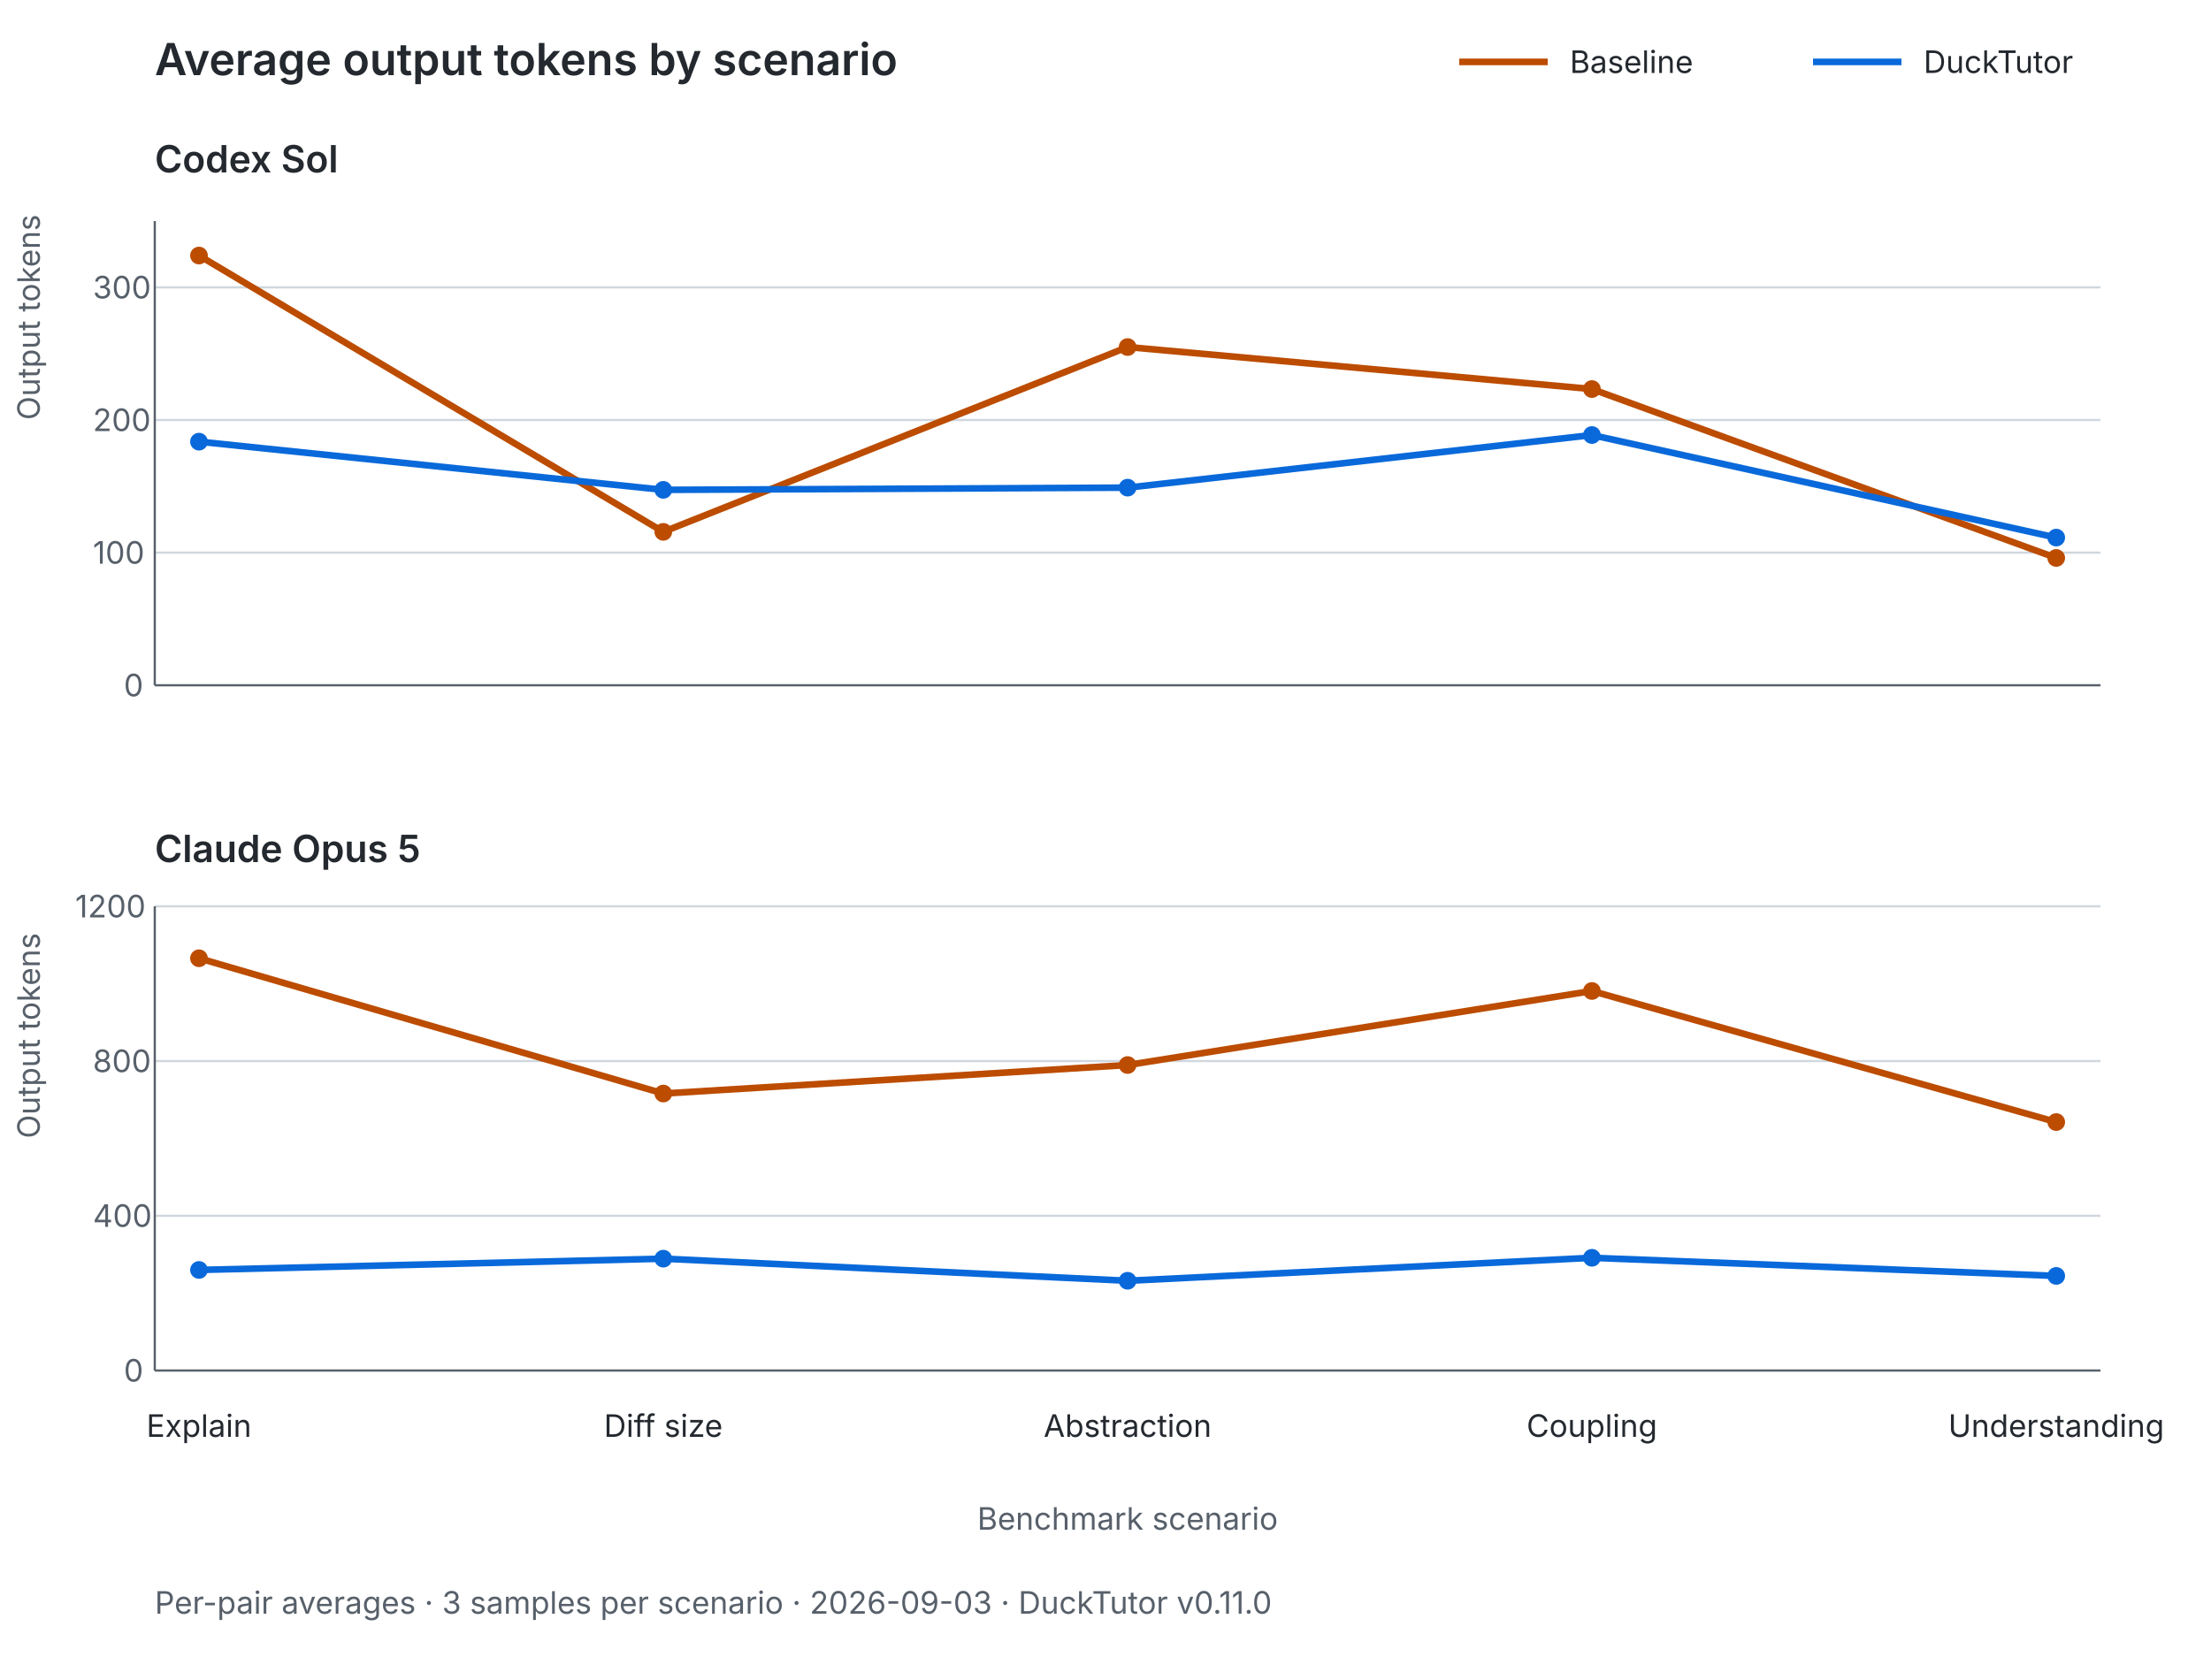
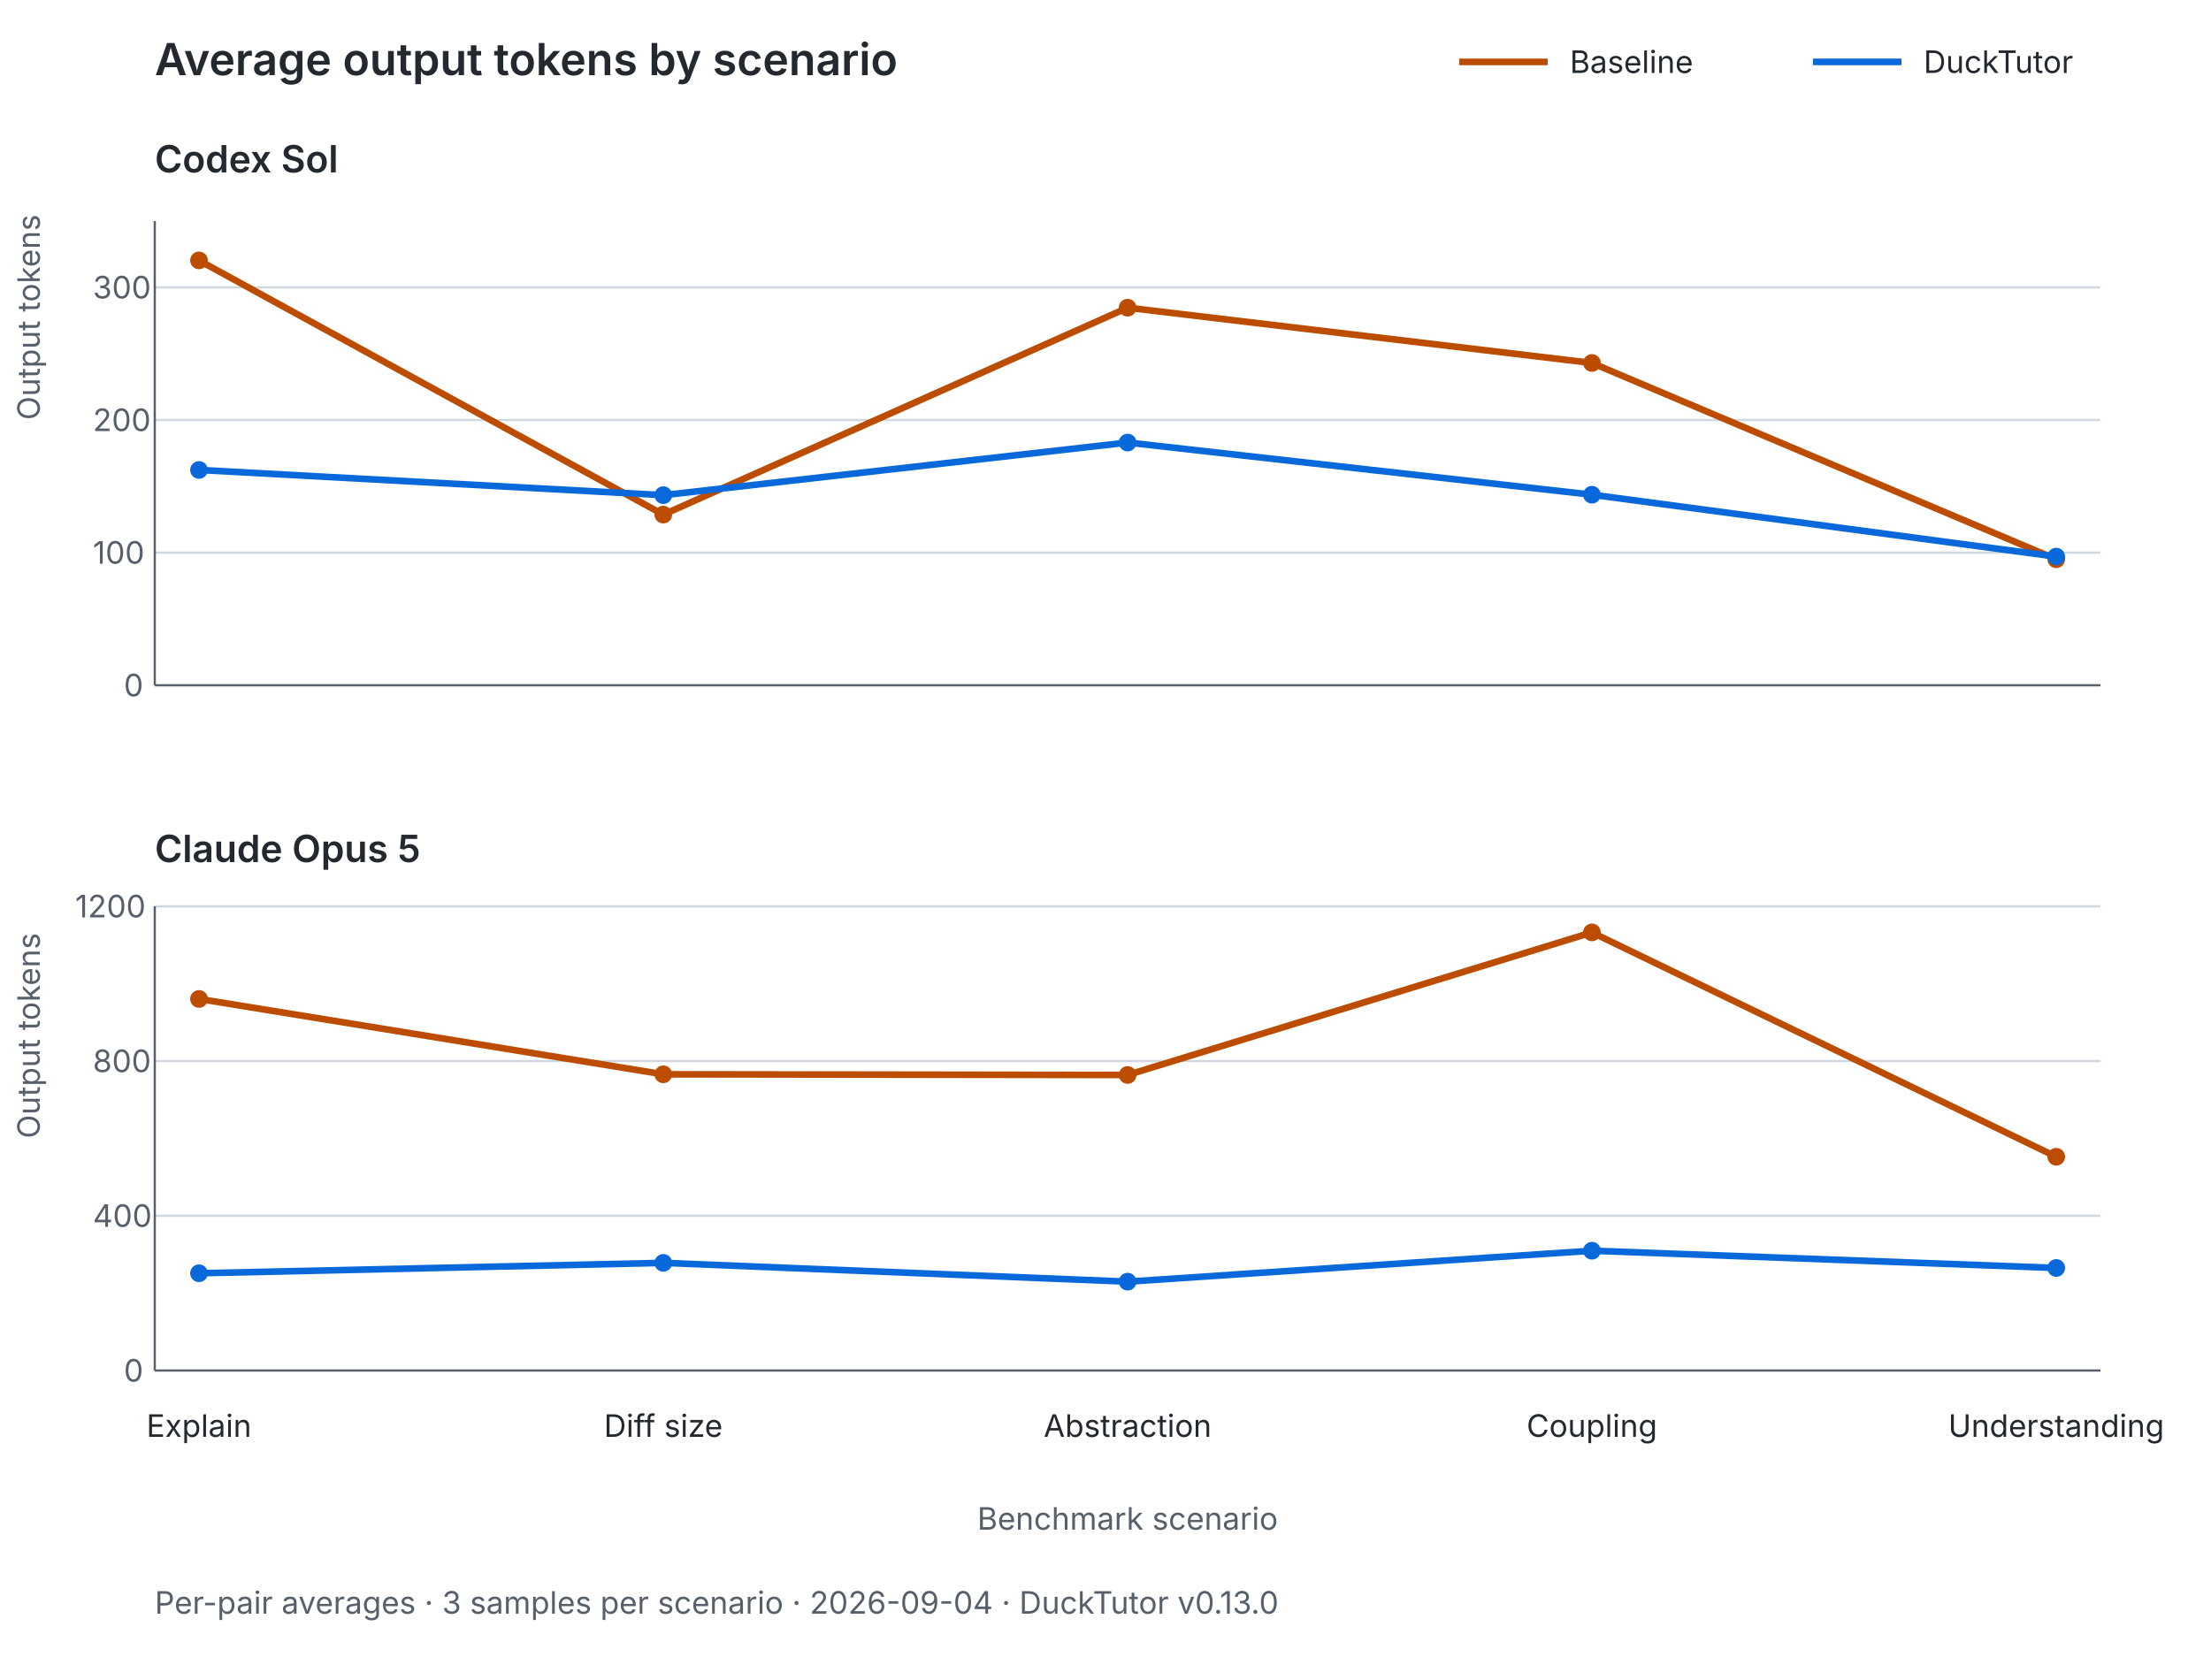
<svg xmlns="http://www.w3.org/2000/svg" width="1000" height="760" viewBox="0 0 1000 760" role="img" aria-labelledby="title description">
  <style>
    :root { color-scheme: light dark; }
    .background { fill: #ffffff; }
    text { fill: #24292f; font: 14px -apple-system, BlinkMacSystemFont, "Segoe UI", sans-serif; }
    .title { font-size: 20px; font-weight: 600; }
    .provider { font-size: 17px; font-weight: 600; }
    .axis { stroke: #57606a; stroke-width: 1; }
    .grid { stroke: #d0d7de; stroke-width: 1; }
    .baseline { fill: none; stroke: #bc4c00; stroke-width: 3; }
    .ducktutor { fill: none; stroke: #0969da; stroke-width: 3; }
    .baseline-point { fill: #bc4c00; }
    .ducktutor-point { fill: #0969da; }
    .muted { fill: #57606a; }
    @media (prefers-color-scheme: dark) {
      .background { fill: #0d1117; }
      text { fill: #f0f6fc; }
      .axis { stroke: #8c959f; }
      .grid { stroke: #30363d; }
      .baseline { stroke: #d29922; }
      .ducktutor { stroke: #58a6ff; }
      .baseline-point { fill: #d29922; }
      .ducktutor-point { fill: #58a6ff; }
      .muted { fill: #8c959f; }
    }
  </style>
  <rect class="background" width="1000" height="760" />
  <text class="title" x="70" y="34">Average output tokens by scenario</text>
  <line class="baseline" x1="660" y1="28" x2="700" y2="28" />
  <text x="710" y="33">Baseline</text>
  <line class="ducktutor" x1="820" y1="28" x2="860" y2="28" />
  <text x="870" y="33">DuckTutor</text>
  <text class="provider" x="70" y="78">Codex Sol</text>
  <text class="muted" x="18" y="190" transform="rotate(-90 18 190)">Output tokens</text>
  <line class="grid" x1="70" y1="130" x2="950" y2="130" />
  <line class="grid" x1="70" y1="190" x2="950" y2="190" />
  <line class="grid" x1="70" y1="250" x2="950" y2="250" />
  <line class="axis" x1="70" y1="310" x2="950" y2="310" />
  <line class="axis" x1="70" y1="100" x2="70" y2="310" />
  <text class="muted" x="42" y="135">300</text>
  <text class="muted" x="42" y="195">200</text>
  <text class="muted" x="42" y="255">100</text>
  <text class="muted" x="56" y="315">0</text>
-   <polyline class="baseline" points="90,115.6 300,240.6 510,157 720,176 930,252.4" />
-   <polyline class="ducktutor" points="90,199.8 300,221.6 510,220.6 720,196.8 930,243.2" />
+   <polyline class="baseline" points="90,117.8 300,232.8 510,139.2 720,164.2 930,253" />
+   <polyline class="ducktutor" points="90,212.6 300,224 510,200.2 720,223.8 930,251.8" />
  <g class="baseline-point">
-     <circle cx="90" cy="115.6" r="4" />
-     <circle cx="300" cy="240.6" r="4" />
-     <circle cx="510" cy="157" r="4" />
-     <circle cx="720" cy="176" r="4" />
-     <circle cx="930" cy="252.4" r="4" />
+     <circle cx="90" cy="117.8" r="4" />
+     <circle cx="300" cy="232.8" r="4" />
+     <circle cx="510" cy="139.2" r="4" />
+     <circle cx="720" cy="164.2" r="4" />
+     <circle cx="930" cy="253" r="4" />
  </g>
  <g class="ducktutor-point">
-     <circle cx="90" cy="199.8" r="4" />
-     <circle cx="300" cy="221.6" r="4" />
-     <circle cx="510" cy="220.6" r="4" />
-     <circle cx="720" cy="196.8" r="4" />
-     <circle cx="930" cy="243.2" r="4" />
+     <circle cx="90" cy="212.6" r="4" />
+     <circle cx="300" cy="224" r="4" />
+     <circle cx="510" cy="200.2" r="4" />
+     <circle cx="720" cy="223.8" r="4" />
+     <circle cx="930" cy="251.8" r="4" />
  </g>
  <text class="provider" x="70" y="390">Claude Opus 5</text>
  <text class="muted" x="18" y="515" transform="rotate(-90 18 515)">Output tokens</text>
  <line class="grid" x1="70" y1="410" x2="950" y2="410" />
  <line class="grid" x1="70" y1="480" x2="950" y2="480" />
  <line class="grid" x1="70" y1="550" x2="950" y2="550" />
  <line class="axis" x1="70" y1="620" x2="950" y2="620" />
  <line class="axis" x1="70" y1="410" x2="70" y2="620" />
  <text class="muted" x="34" y="415">1200</text>
  <text class="muted" x="42" y="485">800</text>
  <text class="muted" x="42" y="555">400</text>
  <text class="muted" x="56" y="625">0</text>
-   <polyline class="baseline" points="90,433.5 300,494.7 510,481.8 720,448.3 930,507.6" />
-   <polyline class="ducktutor" points="90,574.5 300,569.4 510,579.4 720,569 930,577.2" />
+   <polyline class="baseline" points="90,451.9 300,486 510,486.3 720,421.8 930,523.3" />
+   <polyline class="ducktutor" points="90,576 300,571.3 510,579.8 720,565.8 930,573.6" />
  <g class="baseline-point">
-     <circle cx="90" cy="433.5" r="4" />
-     <circle cx="300" cy="494.7" r="4" />
-     <circle cx="510" cy="481.8" r="4" />
-     <circle cx="720" cy="448.3" r="4" />
-     <circle cx="930" cy="507.6" r="4" />
+     <circle cx="90" cy="451.9" r="4" />
+     <circle cx="300" cy="486" r="4" />
+     <circle cx="510" cy="486.3" r="4" />
+     <circle cx="720" cy="421.8" r="4" />
+     <circle cx="930" cy="523.3" r="4" />
  </g>
  <g class="ducktutor-point">
-     <circle cx="90" cy="574.5" r="4" />
-     <circle cx="300" cy="569.4" r="4" />
-     <circle cx="510" cy="579.4" r="4" />
-     <circle cx="720" cy="569" r="4" />
-     <circle cx="930" cy="577.2" r="4" />
+     <circle cx="90" cy="576" r="4" />
+     <circle cx="300" cy="571.3" r="4" />
+     <circle cx="510" cy="579.8" r="4" />
+     <circle cx="720" cy="565.8" r="4" />
+     <circle cx="930" cy="573.6" r="4" />
  </g>
  <g class="muted" text-anchor="middle">
    <text x="90" y="650">Explain</text>
    <text x="300" y="650">Diff size</text>
    <text x="510" y="650">Abstraction</text>
    <text x="720" y="650">Coupling</text>
    <text x="930" y="650">Understanding</text>
  </g>
  <text class="muted" x="510" y="692" text-anchor="middle">Benchmark scenario</text>
-   <text class="muted" x="70" y="730">Per-pair averages · 3 samples per scenario · 2026-09-03 · DuckTutor v0.11.0</text>
+   <text class="muted" x="70" y="730">Per-pair averages · 3 samples per scenario · 2026-09-04 · DuckTutor v0.13.0</text>
</svg>
